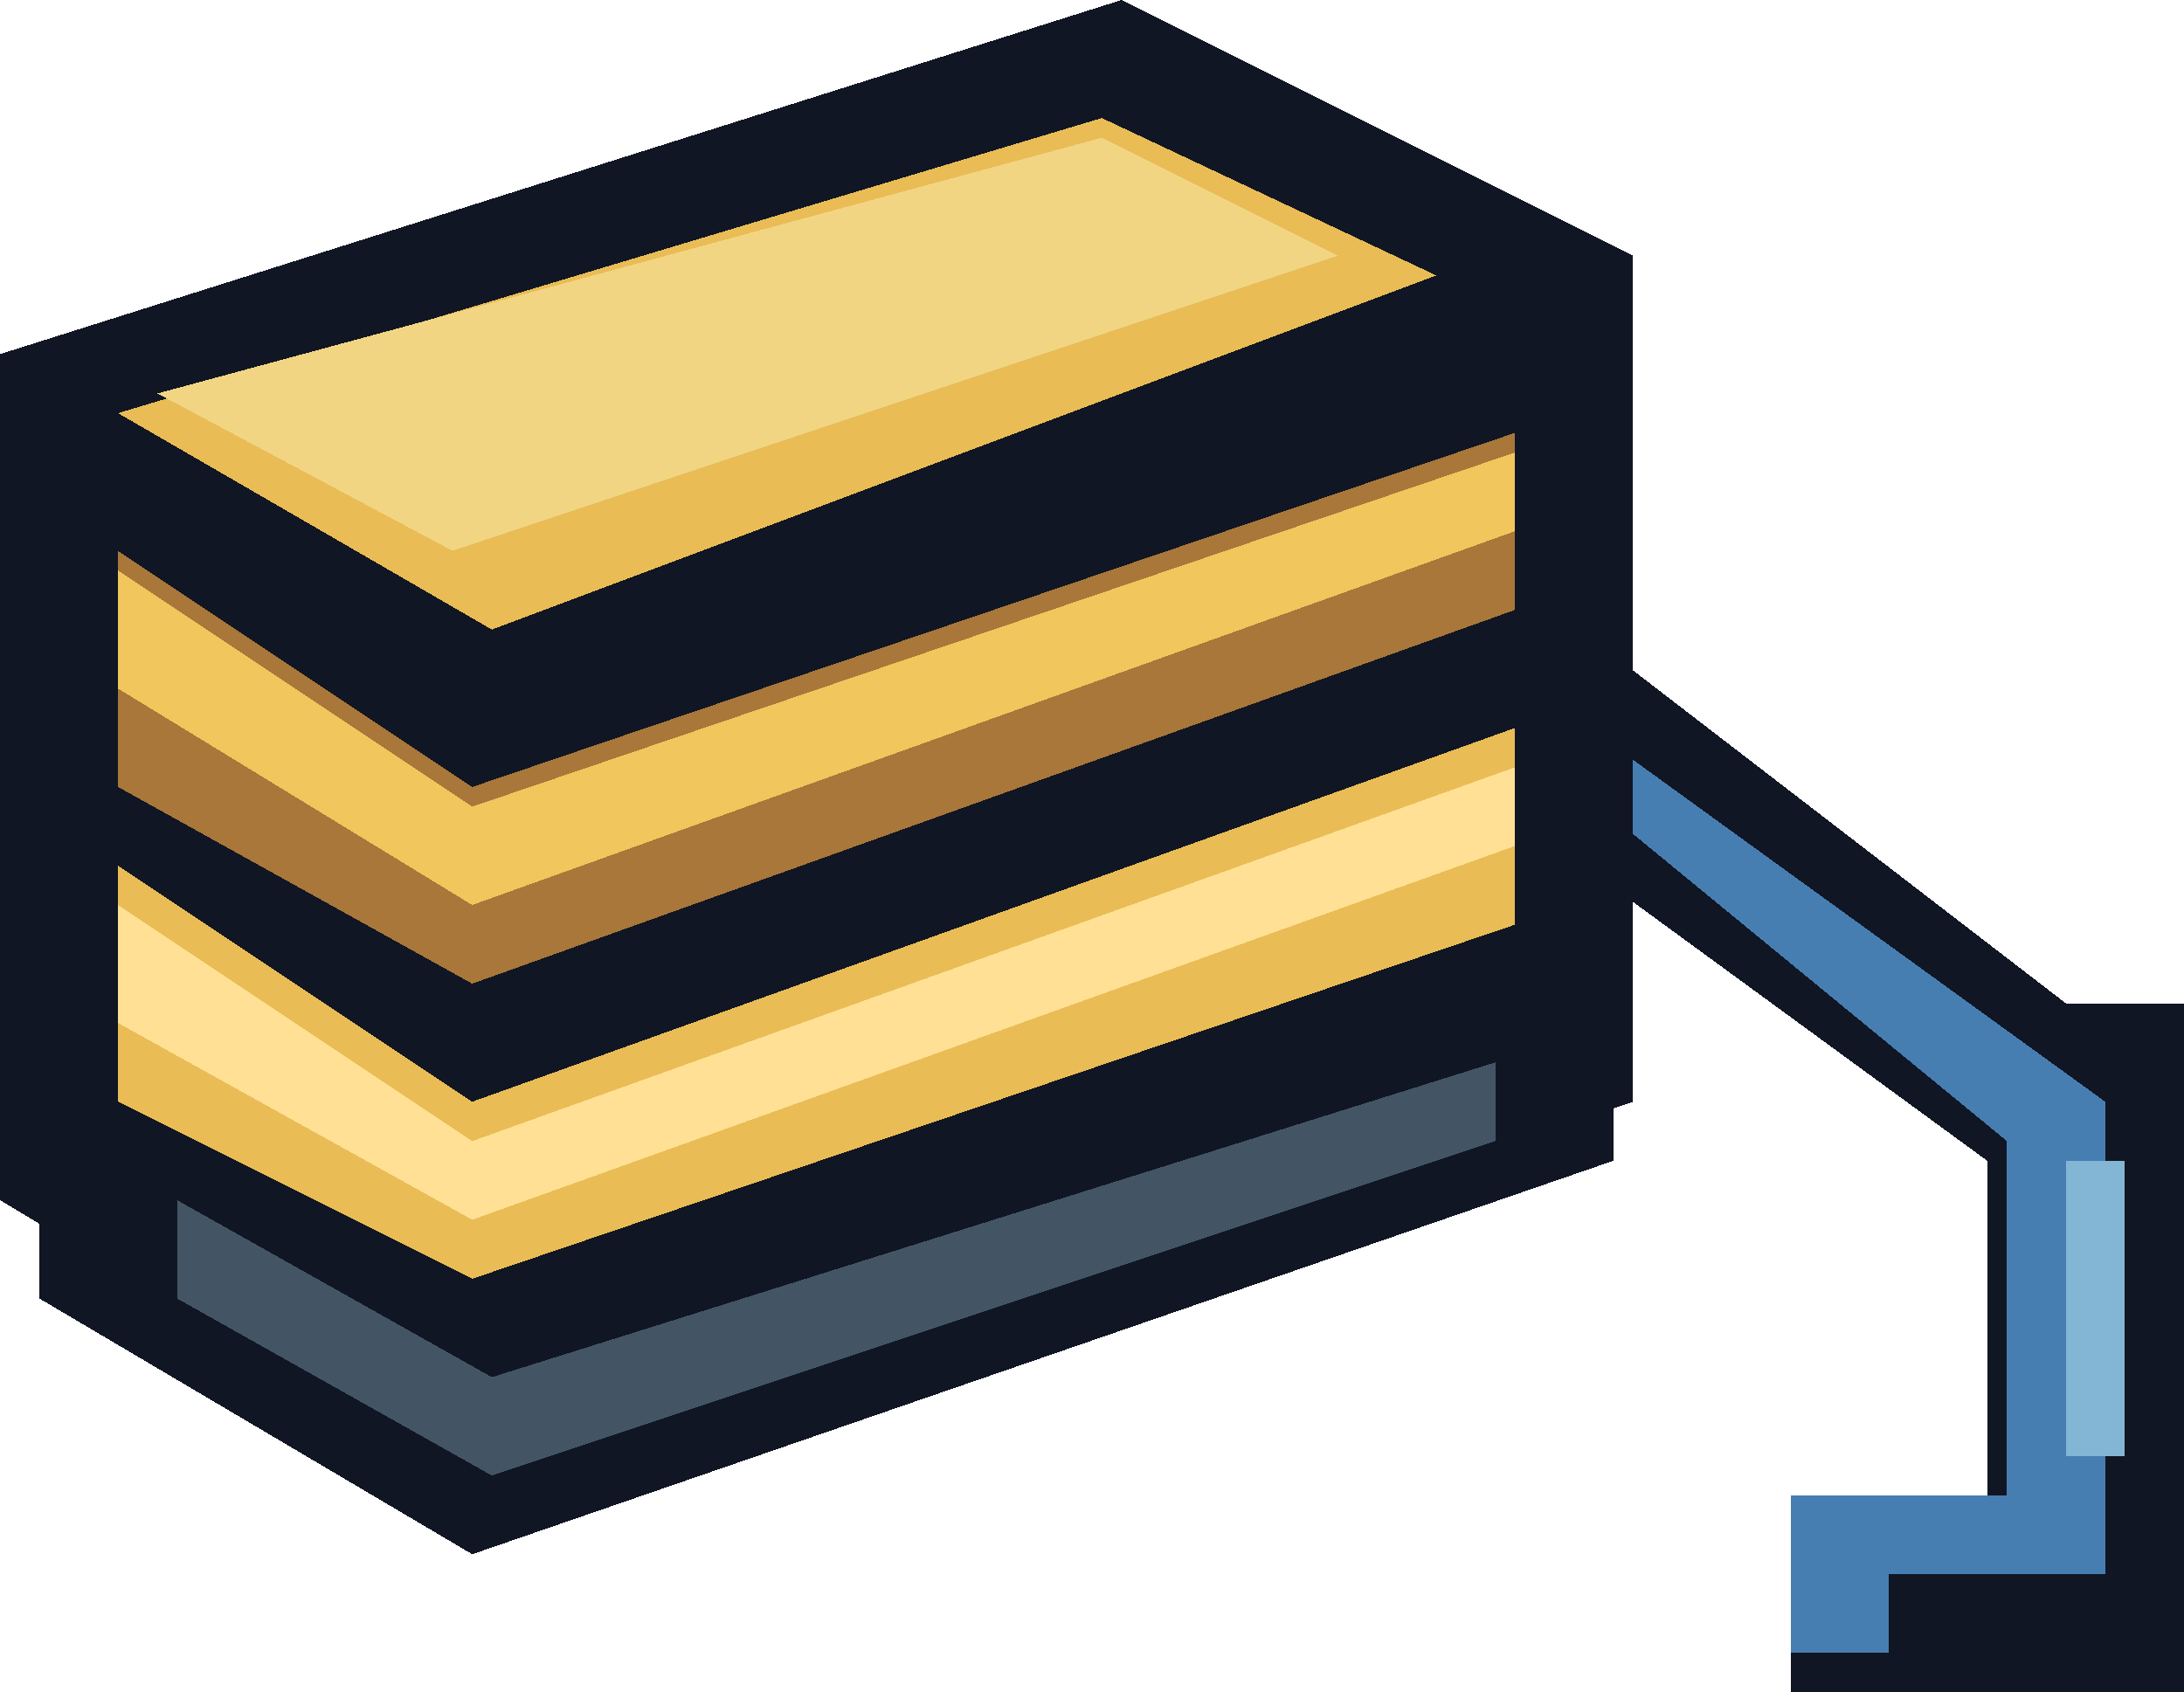
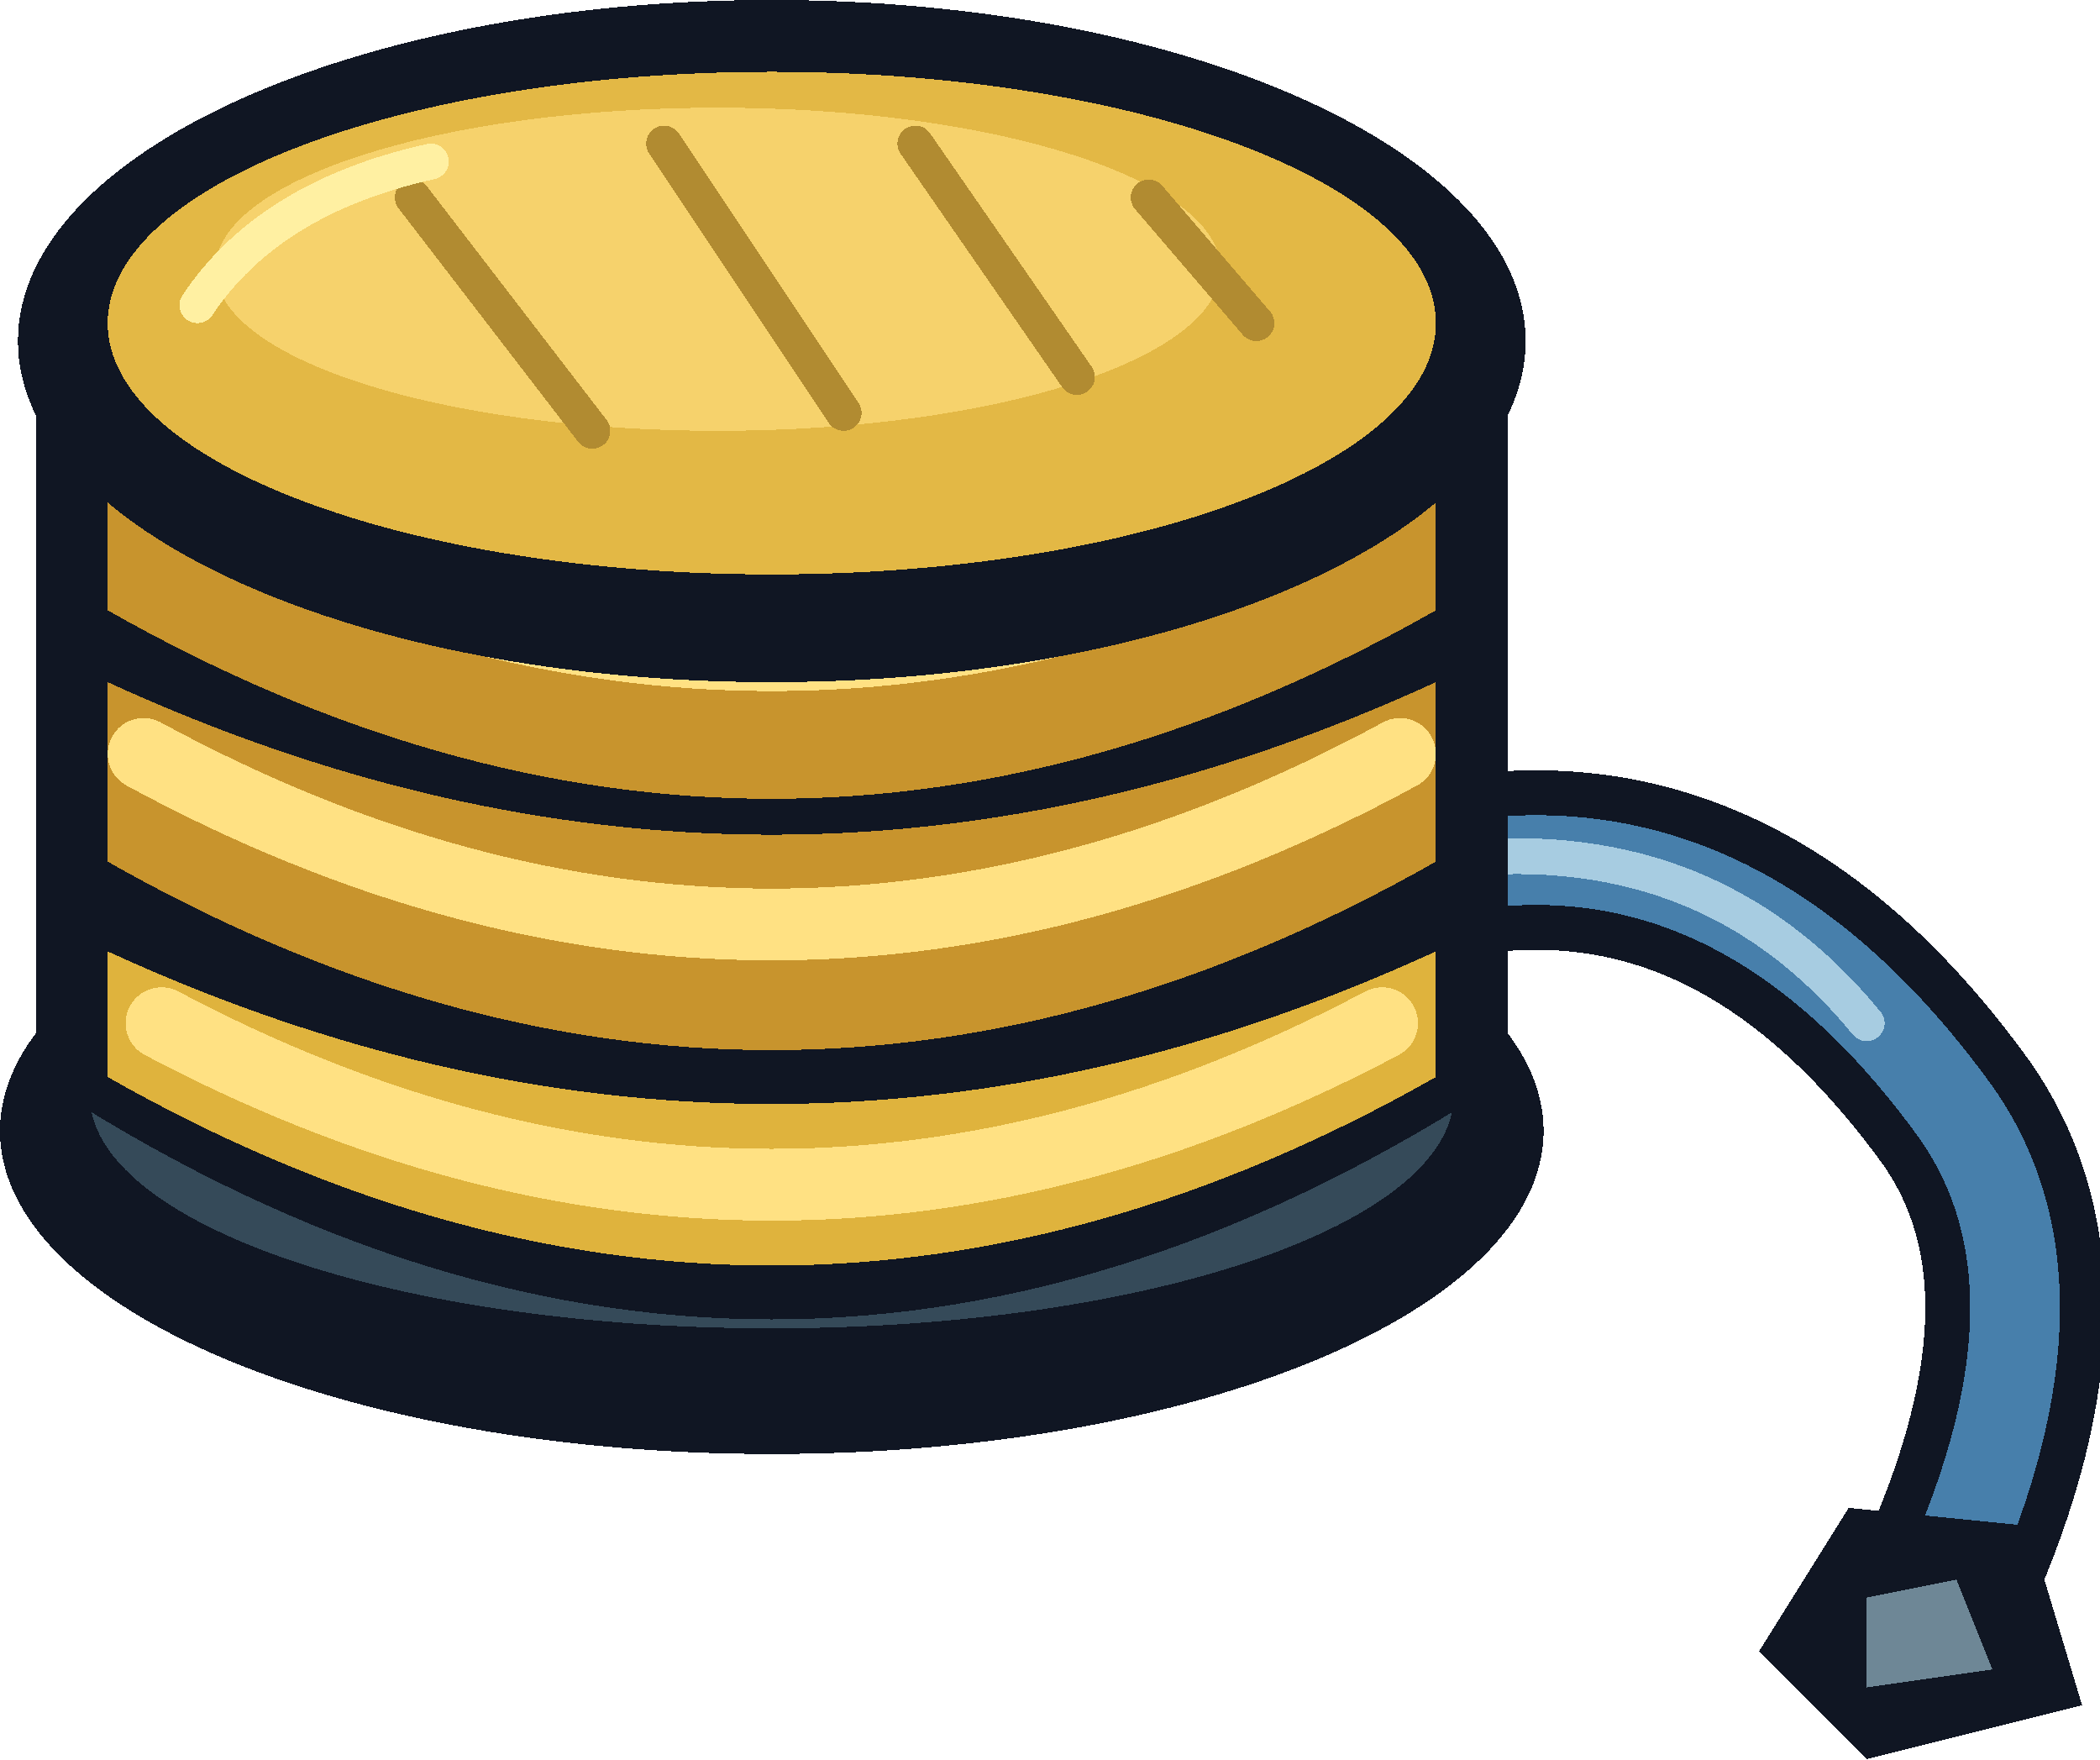
- <svg xmlns="http://www.w3.org/2000/svg" width="111" height="86" viewBox="8 33 111 86" shape-rendering="crispEdges">
-   <path d="M78 64L87 64L113 84L109 92L83 73Z" fill="#101623" />
-   <path d="M109 84L119 84L119 117L109 117Z" fill="#101623" />
-   <rect x="99" y="109" width="20" height="10" fill="#101623" />
-   <path d="M82 68L86 68L115 89V113H104V117H99V109H110V91Z" fill="#477eb2" />
-   <rect x="113" y="92" width="3" height="15" fill="#83b6d4" />
-   <path d="M8 51L65 33L91 46V89L33 109L8 94Z" fill="#101623" />
-   <path d="M14 54L64 39L81 47L33 65Z" fill="#e9bc55" />
-   <path d="M16 53L64 40L76 46L31 61Z" fill="#f2d583" />
-   <path d="M14 61L32 73L85 55V64L32 83L14 73Z" fill="#a87739" />
-   <path d="M14 77L32 89L85 70V80L32 98L14 89Z" fill="#e9bc55" />
-   <path d="M14 62L32 74L85 56V60L32 79L14 68Z" fill="#f0c65d" />
-   <path d="M14 79L32 91L85 72V76L32 95L14 85Z" fill="#ffe094" />
-   <path d="M10 92L32 104L90 84V92L32 112L10 99Z" fill="#101623" />
-   <path d="M17 94L33 103L84 87V91L33 108L17 99Z" fill="#435565" />
+ <svg xmlns="http://www.w3.org/2000/svg" width="117" height="98" viewBox="8 25 117 98" shape-rendering="crispEdges">
+   <path d="M86 74Q104 69 117 87Q124 97 116 114" fill="none" stroke="#101623" stroke-width="10" stroke-linejoin="round" stroke-linecap="round" />
+   <path d="M86 74Q104 69 117 87Q124 97 116 114" fill="none" stroke="#477fab" stroke-width="5" stroke-linejoin="round" stroke-linecap="round" />
+   <path d="M88 73Q103 71 112 82" fill="none" stroke="#a7cce1" stroke-width="2" stroke-linejoin="round" stroke-linecap="round" />
+   <path d="M111 109L121 110L124 120L112 123L106 117Z" fill="#101623" />
+   <path d="M112 114L117 113L119 118L112 119Z" fill="#6e8796" />
+   <ellipse cx="51" cy="88" rx="43" ry="18" fill="#101623" />
+   <ellipse cx="51" cy="86" rx="38" ry="13" fill="#354a59" />
+   <path d="M10 44Q50 27 92 44V85Q51 112 10 85Z" fill="#101623" />
+   <path d="M14 49Q51 65 88 49V59Q51 80 14 59Z" fill="#c8942d" />
+   <path d="M14 63Q51 80 88 63V73Q51 94 14 73Z" fill="#c8942d" />
+   <path d="M14 78Q51 95 88 78V85Q51 106 14 85Z" fill="#dfb33d" />
+   <path d="M16 52Q51 71 86 52M16 67Q51 86 86 67M17 82Q51 100 85 82" fill="none" stroke="#ffe183" stroke-width="4" stroke-linejoin="round" stroke-linecap="round" />
+   <ellipse cx="51" cy="44" rx="42" ry="19" fill="#101623" />
+   <ellipse cx="51" cy="43" rx="37" ry="14" fill="#e3b845" />
+   <ellipse cx="48" cy="40" rx="28" ry="9" fill="#f6d26c" />
+   <path d="M31 36L41 49M45 33L55 48M59 33L68 46M72 36L78 43" fill="none" stroke="#b18b31" stroke-width="2" stroke-linejoin="round" stroke-linecap="round" />
+   <path d="M19 42Q23 36 32 34" fill="none" stroke="#fff0a2" stroke-width="2" stroke-linejoin="round" stroke-linecap="round" />
</svg>
